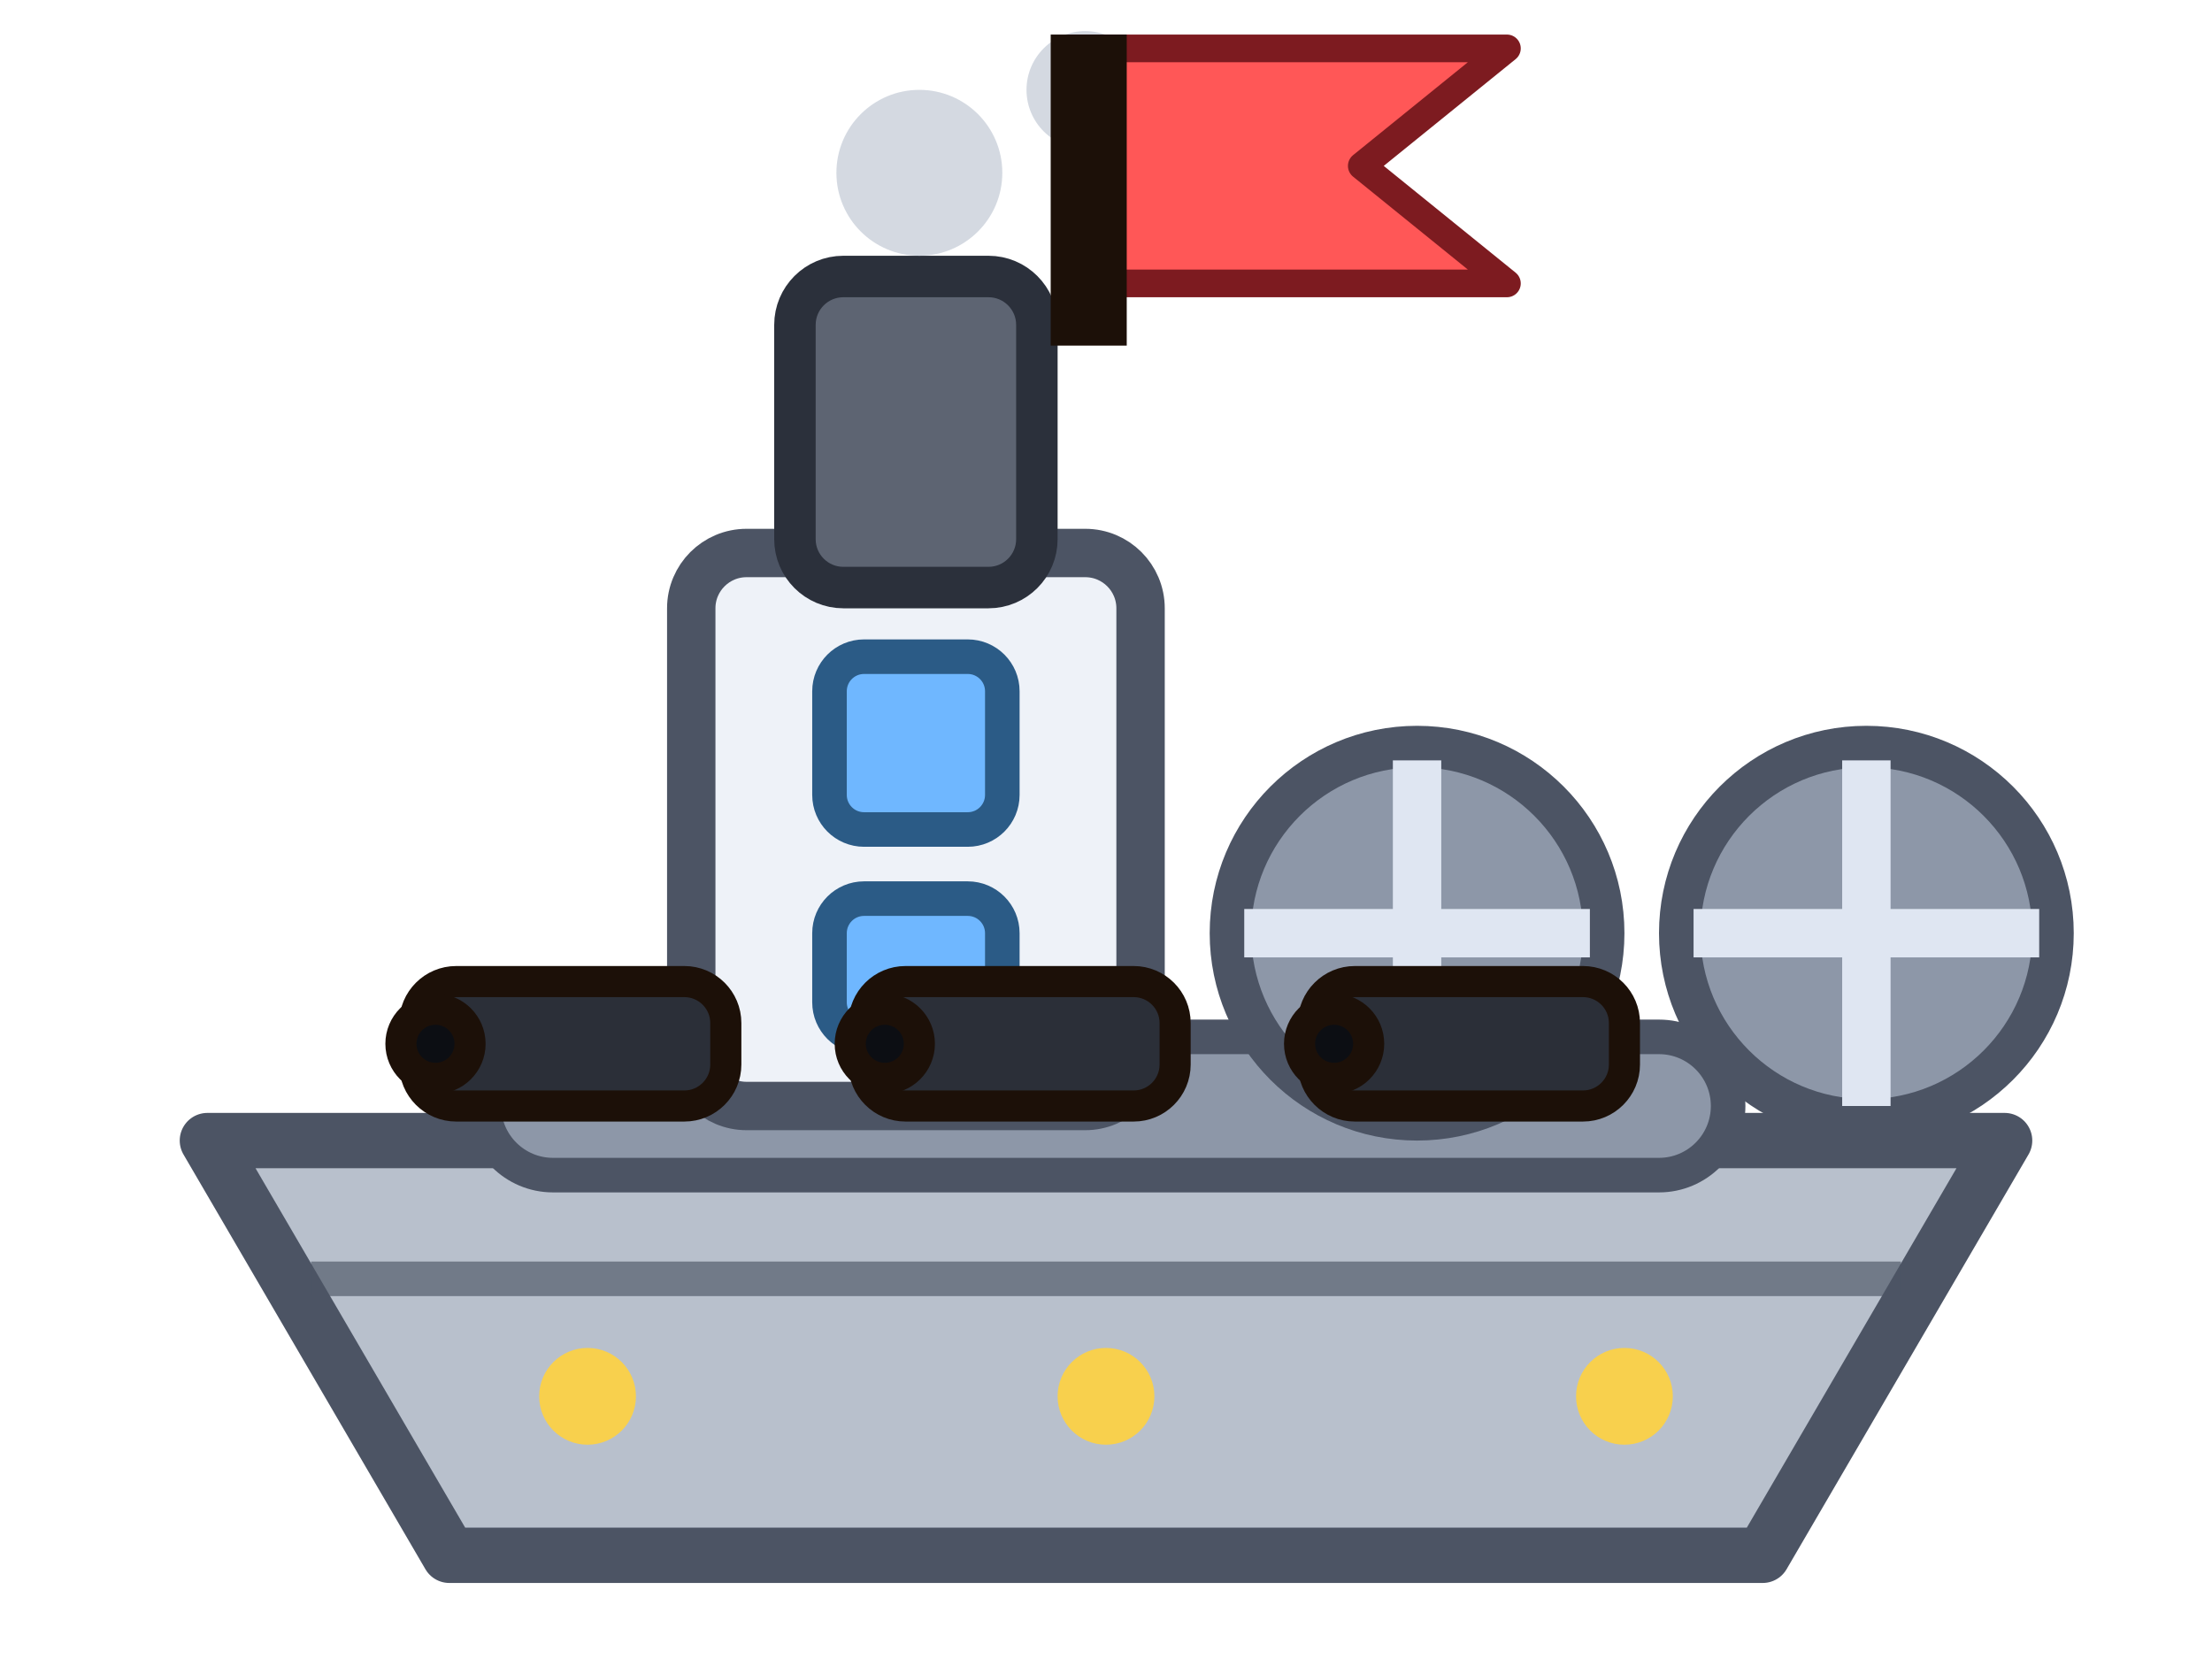
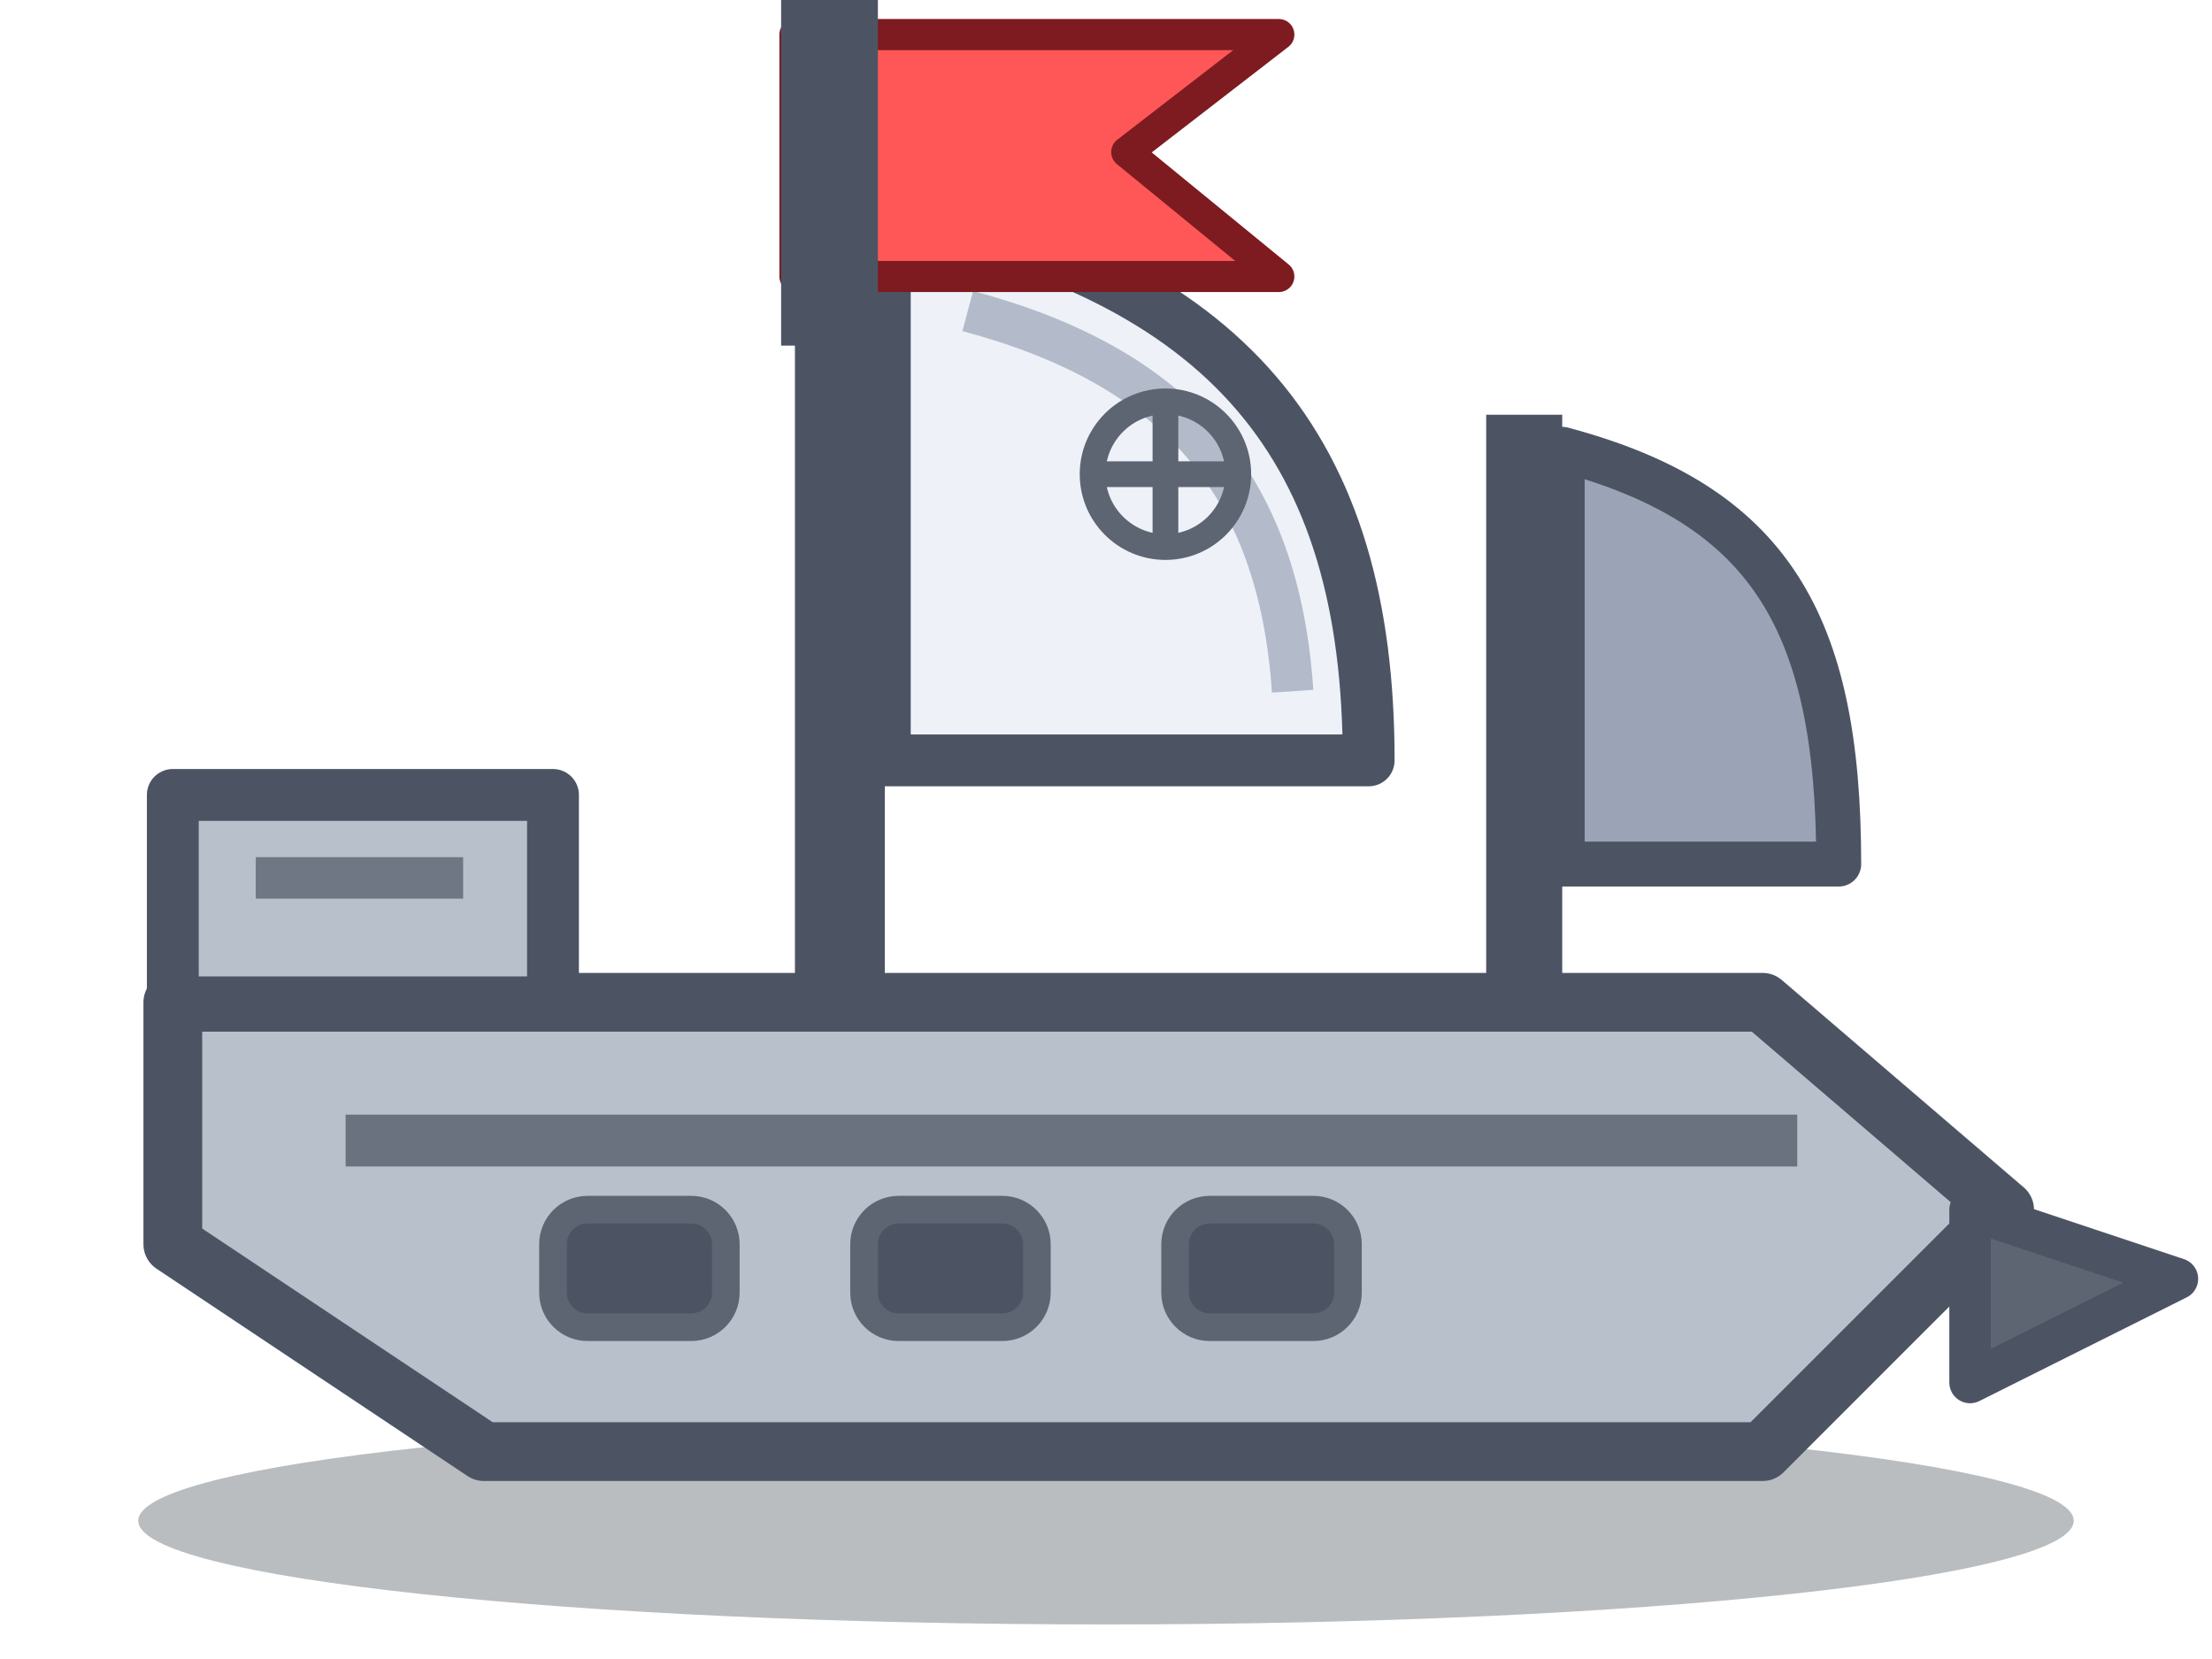
<svg xmlns="http://www.w3.org/2000/svg" viewBox="0 0 64 48" width="256" height="192">
-   <defs>
-     <linearGradient id="s" x1="0" y1="0" x2="0" y2="1">
-       <stop offset="0" stop-color="#e6ebf5" />
-       <stop offset="1" stop-color="#9aa4b6" />
-     </linearGradient>
-   </defs>
-   <path d="M6 33h52l-7 12H13z" fill="#b8c0cc" stroke="#4c5464" stroke-width="1.6" stroke-linejoin="round" />
-   <path d="M9 37h46" stroke="#4c5464" stroke-width="1" opacity=".65" />
-   <rect x="14" y="30" width="36" height="4" rx="2" fill="#8d97a8" stroke="#4c5464" stroke-width="1" />
-   <rect x="20" y="16" width="13" height="16" rx="1.6" fill="#eef2f8" stroke="#4c5464" stroke-width="1.4" />
-   <rect x="23" y="8" width="7" height="9" rx="1.4" fill="#5d6472" stroke="#2b303b" stroke-width="1.2" />
-   <g fill="#cfd5de" opacity=".9">
-     <circle cx="26.6" cy="5" r="2.4" />
-     <circle cx="31.4" cy="2.6" r="1.7" />
+   <ellipse cx="32" cy="44" rx="28" ry="3" fill="#04121c" opacity=".28" />
+   <path d="M5 29h46l7 6-7 7H14l-9-6z" fill="#b8c0cc" stroke="#4c5464" stroke-width="1.7" stroke-linejoin="round" />
+   <path d="M10 33h42" stroke="#5d6472" stroke-width="1.5" opacity=".85" />
+   <path d="M5 29v-6h11v6z" fill="#b8c0cc" stroke="#4c5464" stroke-width="1.5" stroke-linejoin="round" />
+   <path d="M7.4 25.4h6" stroke="#5d6472" stroke-width="1.2" opacity=".8" />
+   <g fill="#4c5464" stroke="#5d6472" stroke-width=".8">
+     <rect x="16" y="35" width="5" height="3.4" rx="1" />
+     <rect x="25" y="35" width="5" height="3.4" rx="1" />
+     <rect x="34" y="35" width="5" height="3.4" rx="1" />
  </g>
-   <g fill="#6fb7ff" stroke="#2b5b86" stroke-width="1">
-     <rect x="24" y="19" width="5" height="5" rx="1" />
-     <rect x="24" y="26" width="5" height="4" rx="1" />
+   <path d="M57 35l6 2-6 3z" fill="#5d6472" stroke="#4c5464" stroke-width="1.2" stroke-linejoin="round" />
+   <rect x="23" y="4" width="2.6" height="25" fill="#4c5464" />
+   <path d="M25.6 6c10 2 14 7 14 16h-14z" fill="#eef2f8" stroke="#4c5464" stroke-width="1.5" stroke-linejoin="round" />
+   <path d="M28 9c6 1.6 9 5 9.4 11" stroke="#9aa4b6" stroke-width="1.2" fill="none" opacity=".7" />
+   <g transform="translate(30 10) scale(.62)">
+     <circle cx="6" cy="6" r="3.4" fill="none" stroke="#5d6472" stroke-width="1.2" />
+     <path d="M6 2.6v6.8M2.6 6h6.8" stroke="#5d6472" stroke-width="1.2" />
  </g>
-   <g fill="#8d97a8" stroke="#4c5464" stroke-width="1.2">
-     <circle cx="41" cy="27" r="5.4" />
-     <circle cx="54" cy="27" r="5.4" />
-   </g>
-   <g stroke="#dfe6f2" stroke-width="1.4">
-     <path d="M41 22v10M36 27h10M54 22v10M49 27h10" />
-   </g>
-   <g stroke="#1c1008" stroke-width=".9" stroke-linejoin="round">
-     <g fill="#2b2f38">
-       <rect x="12" y="28.4" width="9" height="3.6" rx="1.2" />
-       <rect x="25" y="28.4" width="9" height="3.6" rx="1.2" />
-       <rect x="38" y="28.4" width="9" height="3.6" rx="1.2" />
-     </g>
-     <g fill="#0c0e13">
-       <circle cx="12.6" cy="30.2" r="1" />
-       <circle cx="25.6" cy="30.2" r="1" />
-       <circle cx="38.6" cy="30.2" r="1" />
-     </g>
-     <path d="M31 1.4h12.6l-4.2 3.4 4.2 3.4H31z" fill="#ff5757" stroke="#7d1b20" stroke-width=".8" />
-     <path d="M30.4 1h2.2v9h-2.2z" fill="#1c1008" stroke="none" />
-     <g fill="#ffd23f" stroke="none" opacity=".9">
-       <circle cx="17" cy="40.4" r="1.4" />
-       <circle cx="32" cy="40.4" r="1.4" />
-       <circle cx="47" cy="40.4" r="1.4" />
-     </g>
-   </g>
+   <rect x="43" y="12" width="2.2" height="17" fill="#4c5464" />
+   <path d="M45.2 13c6 1.6 8 5 8 12h-8z" fill="#9aa4b6" stroke="#4c5464" stroke-width="1.3" stroke-linejoin="round" />
+   <path d="M23 1h14l-4.4 3.4L37 8H23z" fill="#ff5757" stroke="#7d1b20" stroke-width=".9" stroke-linejoin="round" />
+   <path d="M22.6 0h2.8v10h-2.8z" fill="#4c5464" />
</svg>
